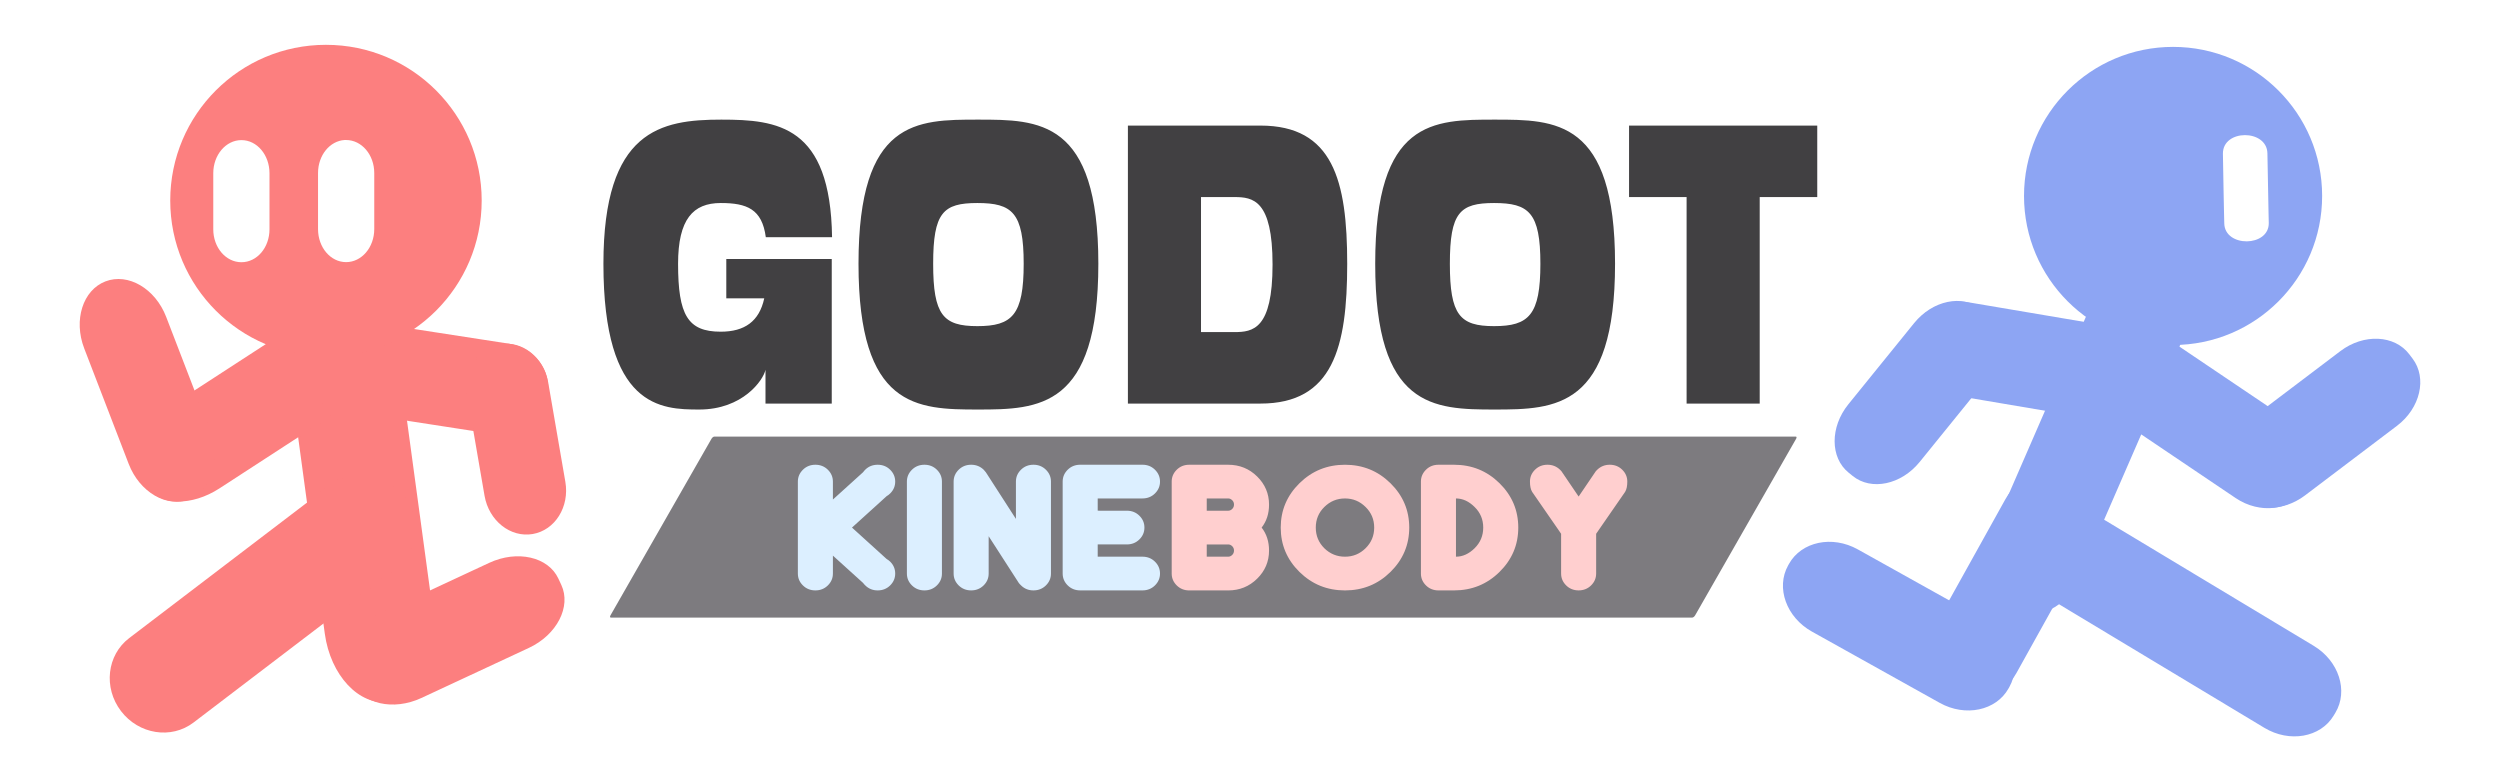
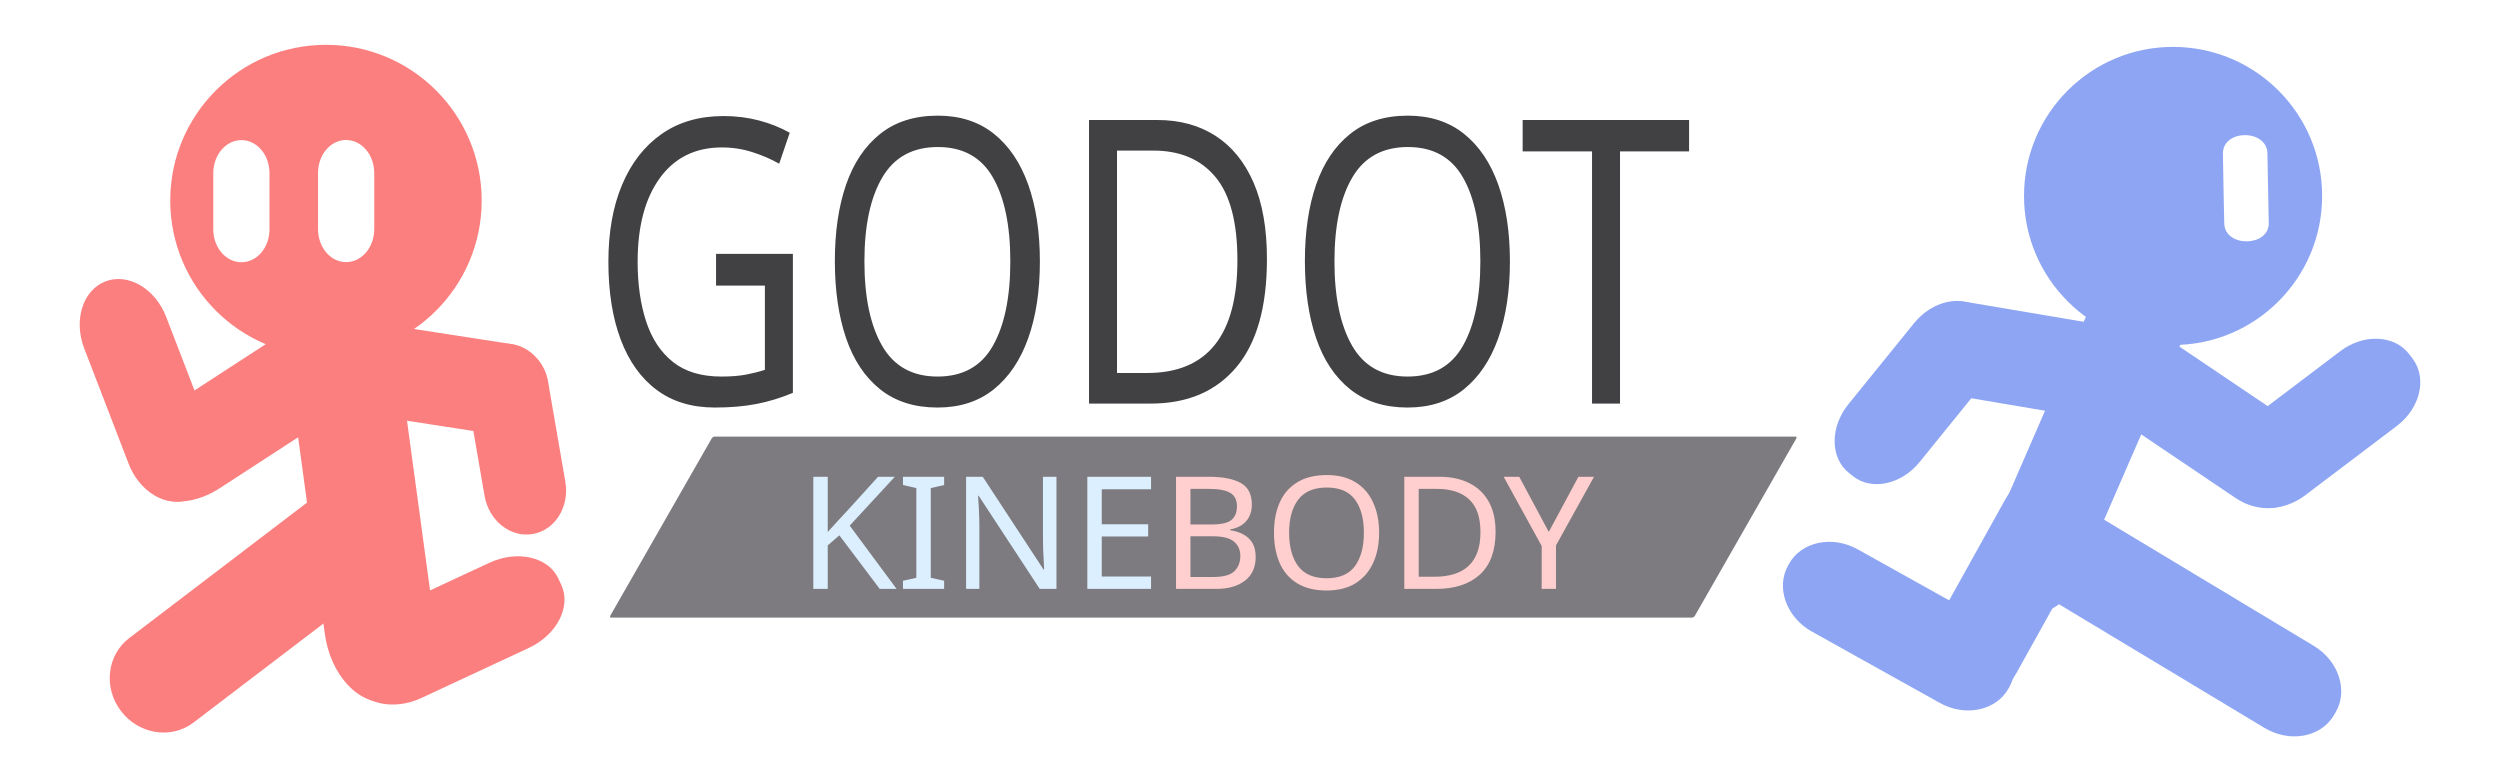
<svg xmlns="http://www.w3.org/2000/svg" height="400" viewBox="0 0 338.667 105.833" width="1280" version="1.1" id="svg21">
  <defs id="defs21" />
  <g stroke-linecap="round" stroke-linejoin="round" id="g21">
    <g fill="#fc7f7f" transform="matrix(6.716236 0 0 6.716236 -2.742284 1.349991)" id="g8">
      <g stroke-width=".57" id="g7">
        <rect height="8.883" rx="1.092" ry="1.539" transform="matrix(.9909103 -.1345243 .1345243 .9909103 0 0)" width="2.221" x="5.204" y="6.056" id="rect1" />
        <rect height="5.467" rx=".802" ry="1.198" transform="matrix(.544698 .8386323 -.8386323 .544698 0 0)" width="1.931" x="8.795" y="-3.066" id="rect2" />
        <rect height="7.165" rx="1.071" ry="1.023" transform="matrix(.6060857 .7953994 -.7953994 .6060857 0 0)" width="2.141" x="11.904" y="-.86" id="rect3" />
        <rect height="5.027" rx=".879" ry=".928" transform="matrix(-.1527999 .9882572 -.9882572 -.1527999 0 0)" width="1.85" x="5.021" y="-12.504" id="rect4" />
        <rect height="4.711" rx=".886" ry="1.107" transform="matrix(-.933194 .3593729 -.3593729 -.933194 0 0)" width="1.771" x="-1.284" y="-10.731" id="rect5" />
        <rect height="3.885" rx=".827" ry=".926" transform="matrix(-.9854338 .1700593 -.1700593 -.9854338 0 0)" width="1.654" x="-10.021" y="-12.313" id="rect6" />
        <rect height="4.652" rx=".876" ry="1.131" transform="matrix(-.4223294 -.9064424 .9064424 -.4223294 0 0)" width="1.893" x="-16.341" y="1.083" id="rect7" />
      </g>
      <path d="m6.983.703c-1.735-0-3.141 1.406-3.141 3.141-0 1.735 1.406 3.141 3.141 3.141 1.735 0 3.141-1.406 3.141-3.141 0-1.735-1.406-3.141-3.141-3.141zm.377 1.92c.01-.001.019 0 .029 0 .314 0 .568.297.568.666v1.131c0 .369-.254.666-.568.666s-.566-.297-.566-.666v-1.131c0-.358.237-.648.537-.666zm-2.082.002c.314 0 .566.299.566.668v1.131c0 .369-.252.664-.566.664s-.568-.295-.568-.664v-1.131c0-.369.254-.668.568-.668z" stroke-width=".523" id="path7" />
    </g>
    <g fill="#8da5f3" transform="matrix(6.826496 0 0 6.826496 230.4358 -.434314)" id="g17">
      <path d="m9.367.994a2.958 2.958 0 0 0 -2.958 2.958 2.958 2.958 0 0 0 2.958 2.958 2.958 2.958 0 0 0 2.958-2.958 2.958 2.958 0 0 0 -2.958-2.958zm1.425 1.751c.221-.001.442.12.447.361l.023 1.214.004.167c.009.482-.874.491-.883.009l-.004-.165s-.016-.722-.023-1.216c-.003-.247.216-.369.436-.37z" stroke-width=".47" id="path8" />
      <g stroke-width=".5" id="g16">
        <path d="m7.77 6.66-2.653 7.716z" id="path9" />
        <rect height="7.357" rx=".903" ry="1.052" transform="matrix(.9170072 .3988707 -.3988707 .9170072 0 0)" width="1.938" x="9.536" y="1.332" id="rect9" />
        <rect height="5.009" rx=".916" ry="1.052" transform="matrix(.5590119 -.8291597 .8291597 .5590119 1.998728 -2.036238)" width="1.868" x="-5.123" y="9.881" id="rect10" />
        <rect height="4.392" rx=".876" ry="1.052" transform="matrix(-.6034337 -.7974131 .7974131 -.6034337 1.998728 -2.036238)" width="1.86" x="-15.54" y="-.288" id="rect11" />
        <rect height="5.009" rx=".916" ry="1.052" transform="matrix(-.1670067 .9859558 -.9859558 -.1670067 18.26069 13.80967)" width="1.868" x="-5.475" y="10.086" id="rect12" />
        <rect height="4.176" rx=".857" ry="1.052" transform="matrix(.7769935 .6295086 -.6295086 .7769935 18.26069 13.80967)" width="1.82" x="-15.52" y="2.083" id="rect13" />
        <rect height="7.51" rx=".916" ry="1.052" transform="matrix(-.515564 .8568511 -.8568511 -.515564 4.683894 26.53274)" width="1.899" x="-15.552" y="-.418" id="rect14" />
        <rect height="5.009" rx=".916" ry="1.052" transform="matrix(.4871409 -.8733234 .8733234 .4871409 -8.827668 8.614371)" width="1.868" x="1.894" y="10.519" id="rect15" />
        <rect height="5.009" rx=".916" ry="1.052" transform="matrix(-.8739419 -.4860305 .4860305 -.8739419 -8.827668 8.614371)" width="1.868" x="-15.52" y="2.083" id="rect16" />
      </g>
    </g>
-     <path style="font-size:170.667px;font-family:'Cyberion Demo';fill:#414042;stroke-width:0.5" d="m 397.833,220.192 c 0,-19.115 8.192,-26.112 23.381,-26.112 14.336,0 22.699,2.56 24.747,14.677 h 36.352 c -0.853,-47.957 -29.867,-50.517 -60.757,-50.517 -33.109,0 -64.683,4.437 -64.683,61.952 0,61.952 31.744,62.635 52.565,62.635 23.893,0 35.157,-12.629 36.352,-17.067 v 14.507 h 36.352 v -62.123 h -57.856 v 16.896 h 20.821 c -2.731,9.899 -10.752,14.336 -23.893,14.336 -18.091,0 -23.381,-7.168 -23.381,-29.184 z m 98.987,0 c 0,61.952 31.915,62.635 65.536,62.635 33.451,0 66.048,-0.683 66.048,-62.635 0,-61.952 -32.597,-61.952 -66.048,-61.952 -33.621,0 -65.536,0 -65.536,61.952 z m 40.96,0 c 0,-22.016 5.461,-26.112 24.235,-26.112 19.115,0 25.429,4.096 25.429,26.112 0,22.016 -6.315,26.795 -25.429,26.795 -18.773,0 -24.235,-4.779 -24.235,-26.795 z m 106.838,60.075 h 72.704 c 39.765,0 47.616,-24.064 47.616,-60.075 0,-35.84 -7.851,-59.392 -47.616,-59.392 h -72.704 z m 40.107,-30.72 v -58.027 h 18.261 c 10.24,0 20.992,1.195 20.992,29.013 0,27.819 -10.752,29.013 -20.992,29.013 z m 95.573,-29.355 c 0,61.952 31.915,62.635 65.536,62.635 33.451,0 66.048,-0.683 66.048,-62.635 0,-61.952 -32.597,-61.952 -66.048,-61.952 -33.621,0 -65.536,0 -65.536,61.952 z m 40.96,0 c 0,-22.016 5.461,-26.112 24.235,-26.112 19.115,0 25.429,4.096 25.429,26.112 0,22.016 -6.315,26.795 -25.429,26.795 -18.773,0 -24.235,-4.779 -24.235,-26.795 z m 129.878,60.075 h 40.107 v -88.747 h 31.573 V 160.8 H 919.562 v 30.72 h 31.573 z" id="text18" transform="matrix(.2469193 0 0 .3152203 -6.375417 -33.67523)" aria-label="GODOT" />
+     <text fill="#414042" font-family="Microsoft YaHei" font-size="170.667" font-weight="bold" stroke-width=".5" transform="matrix(.2469193 0 0 .3152203 -6.375417 -33.67523)" id="text18">
+       <tspan x="349.193" y="280.267" id="tspan18">
+         <tspan font-family="Cyberion Demo" font-weight="normal" id="tspan17">GODOT</tspan>
+       </tspan>
+     </text>
    <rect fill="#7d7b7f" height="28.247" rx=".218" ry=".345" stroke-width=".138" transform="matrix(1 0 -.4965272 .8680212 -.275601 -16.19142)" width="146.933" x="139.921" y="86.788" id="rect18" />
-     <g id="text21" style="font-weight:bold;font-size:21.433px;font-family:'Microsoft YaHei';fill:#dcefff;stroke-width:0.087" transform="scale(1.008159,0.9919068)" aria-label="KINEBODY">
-       <path style="font-weight:normal;font-family:'Dunkin Sans';-inkscape-font-specification:'Dunkin Sans'" d="m 111.917,68.222 4.061,-3.736 q 0.115,-0.167 0.293,-0.345 0.67,-0.67 1.664,-0.67 0.994,0 1.674,0.68 0.68,0.68 0.68,1.622 0,0.942 -0.68,1.622 -0.23,0.23 -0.471,0.366 l -4.657,4.291 4.657,4.291 q 0.241,0.136 0.481,0.366 0.67,0.68 0.67,1.622 0,0.942 -0.68,1.622 -0.68,0.68 -1.674,0.68 -0.994,0 -1.674,-0.691 -0.167,-0.157 -0.283,-0.324 l -4.061,-3.736 v 2.449 q 0,0.942 -0.68,1.622 -0.68,0.68 -1.674,0.68 -0.994,0 -1.674,-0.68 -0.68,-0.68 -0.68,-1.622 v -12.558 q 0,-0.942 0.68,-1.622 0.68,-0.68 1.674,-0.68 0.994,0 1.674,0.68 0.68,0.68 0.68,1.622 z m 14.651,10.109 q 0,0.942 -0.68,1.622 -0.68,0.68 -1.674,0.68 -0.994,0 -1.674,-0.68 -0.68,-0.68 -0.68,-1.622 v -12.558 q 0,-0.942 0.68,-1.622 0.68,-0.68 1.674,-0.68 0.994,0 1.674,0.68 0.68,0.68 0.68,1.622 z m 9.942,-7.462 v -5.097 q 0,-0.942 0.68,-1.622 0.68,-0.68 1.674,-0.68 0.994,0 1.674,0.68 0.68,0.68 0.68,1.622 v 12.558 q 0,0.942 -0.68,1.622 -0.68,0.68 -1.674,0.68 -0.994,0 -1.674,-0.691 -0.23,-0.22 -0.314,-0.356 l -4.029,-6.352 v 5.097 q 0,0.942 -0.68,1.622 -0.68,0.68 -1.674,0.68 -0.994,0 -1.674,-0.68 -0.68,-0.68 -0.68,-1.622 v -12.558 q 0,-0.942 0.68,-1.622 0.68,-0.68 1.674,-0.68 0.994,0 1.695,0.691 0.209,0.23 0.293,0.356 z m 14.913,-1.12 q 0.994,0 1.674,0.68 0.68,0.68 0.68,1.622 0,0.942 -0.68,1.622 -0.68,0.68 -1.674,0.68 h -3.924 v 1.674 h 6.018 q 0.994,0 1.674,0.68 0.68,0.68 0.68,1.622 0,0.942 -0.68,1.622 -0.68,0.68 -1.674,0.68 h -8.372 q -0.994,0 -1.674,-0.68 -0.68,-0.68 -0.68,-1.622 v -12.558 q 0,-0.942 0.68,-1.622 0.68,-0.68 1.674,-0.68 h 8.372 q 0.994,0 1.674,0.68 0.68,0.68 0.68,1.622 0,0.942 -0.68,1.622 -0.68,0.68 -1.674,0.68 h -6.018 v 1.674 z" id="path22" />
-       <path style="font-weight:normal;font-family:'Dunkin Sans';-inkscape-font-specification:'Dunkin Sans';fill:#ffcfcf" d="m 165.028,74.355 h -2.878 v 1.674 h 2.878 q 0.303,0 0.544,-0.241 0.241,-0.241 0.241,-0.597 0,-0.356 -0.241,-0.597 -0.241,-0.241 -0.544,-0.241 z m 0,-4.605 q 0.303,0 0.544,-0.241 0.241,-0.241 0.241,-0.597 0,-0.356 -0.241,-0.597 -0.241,-0.241 -0.544,-0.241 h -2.878 v 1.674 z m -7.587,-3.977 q 0,-0.942 0.68,-1.622 0.68,-0.68 1.674,-0.68 h 5.233 q 2.292,0 3.893,1.601 1.601,1.601 1.601,3.841 0,1.842 -0.994,3.14 0.994,1.298 0.994,3.14 0,2.24 -1.601,3.841 -1.601,1.601 -3.893,1.601 h -5.233 q -0.994,0 -1.674,-0.68 -0.68,-0.68 -0.68,-1.622 z m 23.285,14.861 q -3.59,0 -6.112,-2.522 -2.522,-2.522 -2.522,-6.059 0,-3.537 2.522,-6.059 2.522,-2.522 6.112,-2.522 3.59,0 6.112,2.522 2.522,2.522 2.522,6.059 0,3.537 -2.522,6.059 -2.522,2.522 -6.112,2.522 z m 0,-4.605 q 1.612,0 2.763,-1.151 1.162,-1.162 1.162,-2.826 0,-1.664 -1.162,-2.815 -1.151,-1.162 -2.763,-1.162 -1.612,0 -2.773,1.162 -1.151,1.151 -1.151,2.815 0,1.664 1.151,2.826 1.162,1.151 2.773,1.151 z m 14.913,-7.954 v 7.954 q 1.35,0 2.501,-1.151 1.162,-1.162 1.162,-2.826 0,-1.664 -1.162,-2.815 -1.151,-1.162 -2.501,-1.162 z m -0.262,12.558 h -2.093 q -0.994,0 -1.674,-0.68 -0.68,-0.68 -0.68,-1.622 v -12.558 q 0,-0.942 0.68,-1.622 0.68,-0.68 1.674,-0.68 h 2.093 q 3.59,0 6.112,2.522 2.522,2.522 2.522,6.059 0,3.537 -2.522,6.059 -2.522,2.522 -6.112,2.522 z m 19.057,-16.284 q 0.021,-0.031 0.178,-0.188 0.701,-0.691 1.695,-0.691 0.994,0 1.674,0.68 0.68,0.68 0.68,1.622 0,0.91 -0.293,1.402 l -3.433,5.044 -0.46,0.68 v 5.431 q 0,0.942 -0.68,1.622 -0.68,0.68 -1.674,0.68 -0.994,0 -1.674,-0.68 -0.68,-0.68 -0.68,-1.622 v -5.431 l -0.46,-0.68 -3.433,-5.044 q -0.293,-0.492 -0.293,-1.402 0,-0.942 0.68,-1.622 0.68,-0.68 1.674,-0.68 0.994,0 1.695,0.691 0.157,0.157 0.178,0.188 l 2.313,3.464 z" id="path23" />
-     </g>
+     <text fill="#dcefff" font-family="'Microsoft YaHei'" font-size="21.433px" font-weight="bold" stroke-width="0.087" transform="scale(1.008159,0.9919068)" id="text21" x="46.493" y="34.51">
+       <tspan x="107.207" y="80.425" id="tspan21" style="font-style:normal;font-variant:normal;font-weight:normal;font-stretch:normal;font-family:'Dunkin Sans';-inkscape-font-specification:'Dunkin Sans';stroke-width:0.087">KINE<tspan style="font-style:normal;font-variant:normal;font-weight:normal;font-stretch:normal;font-family:'Dunkin Sans';-inkscape-font-specification:'Dunkin Sans';fill:#ffcfcf;fill-opacity:1;stroke-width:0.087" id="tspan22">BODY</tspan>
+       </tspan>
+     </text>
  </g>
</svg>
